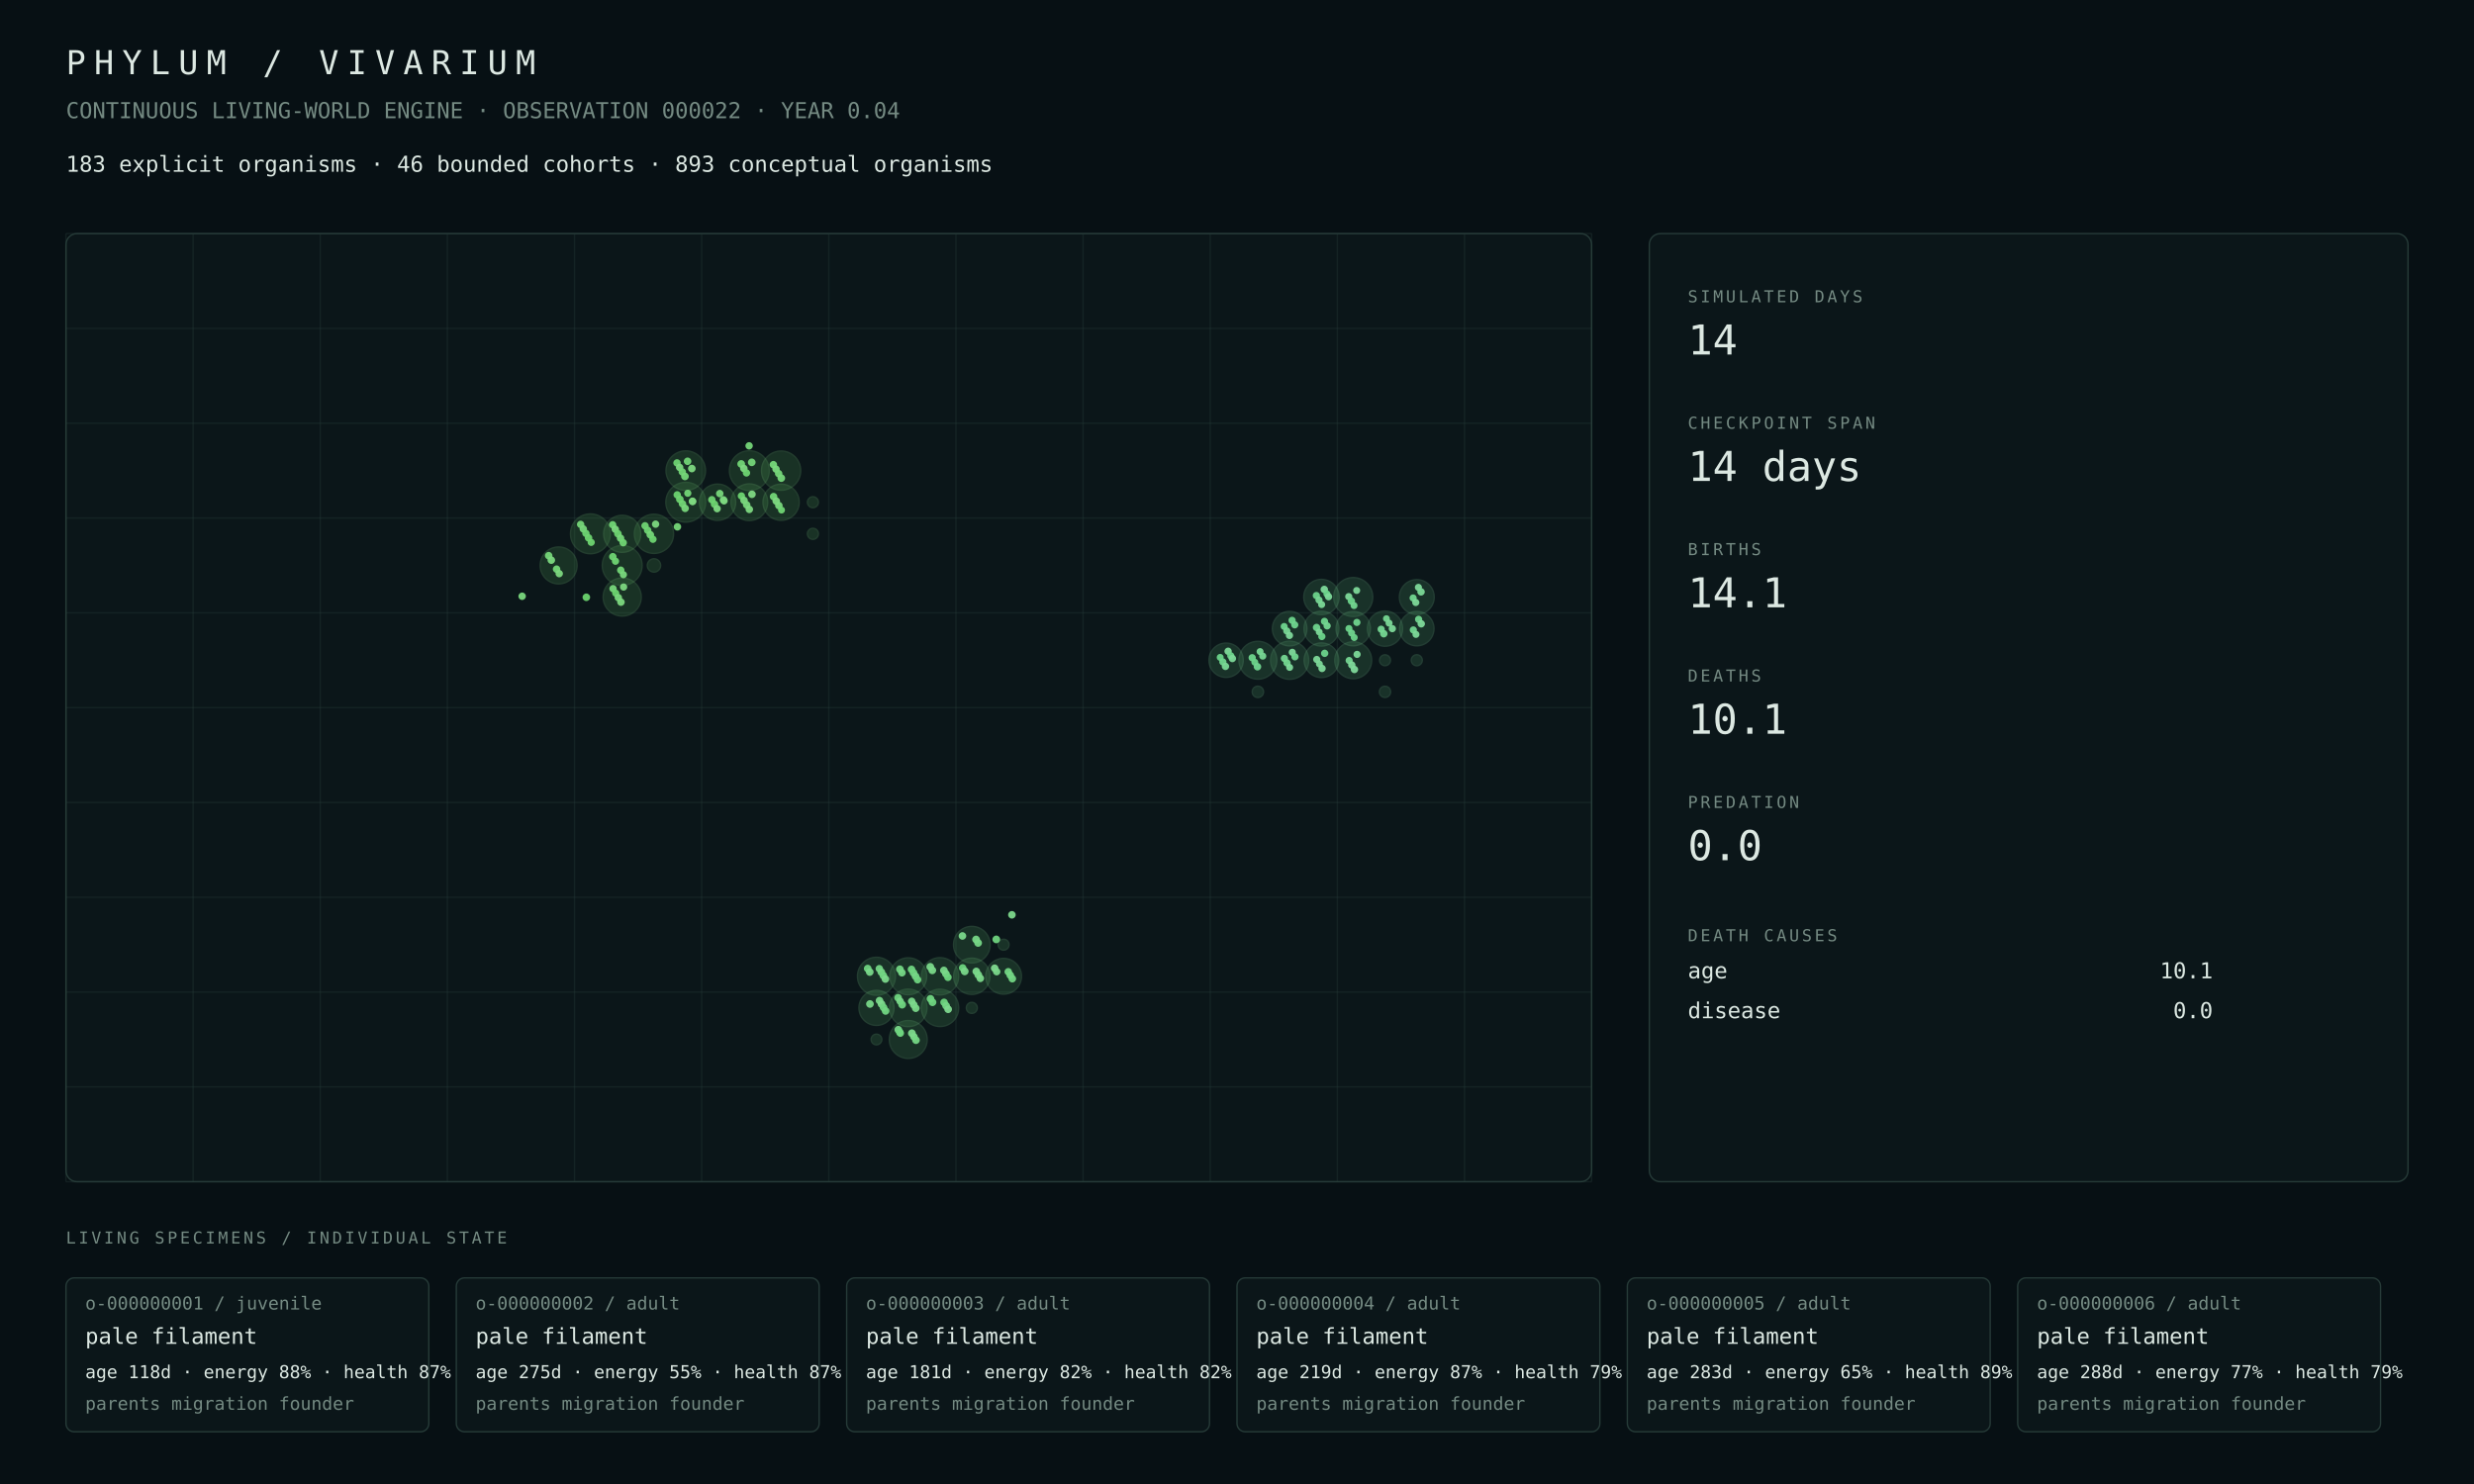
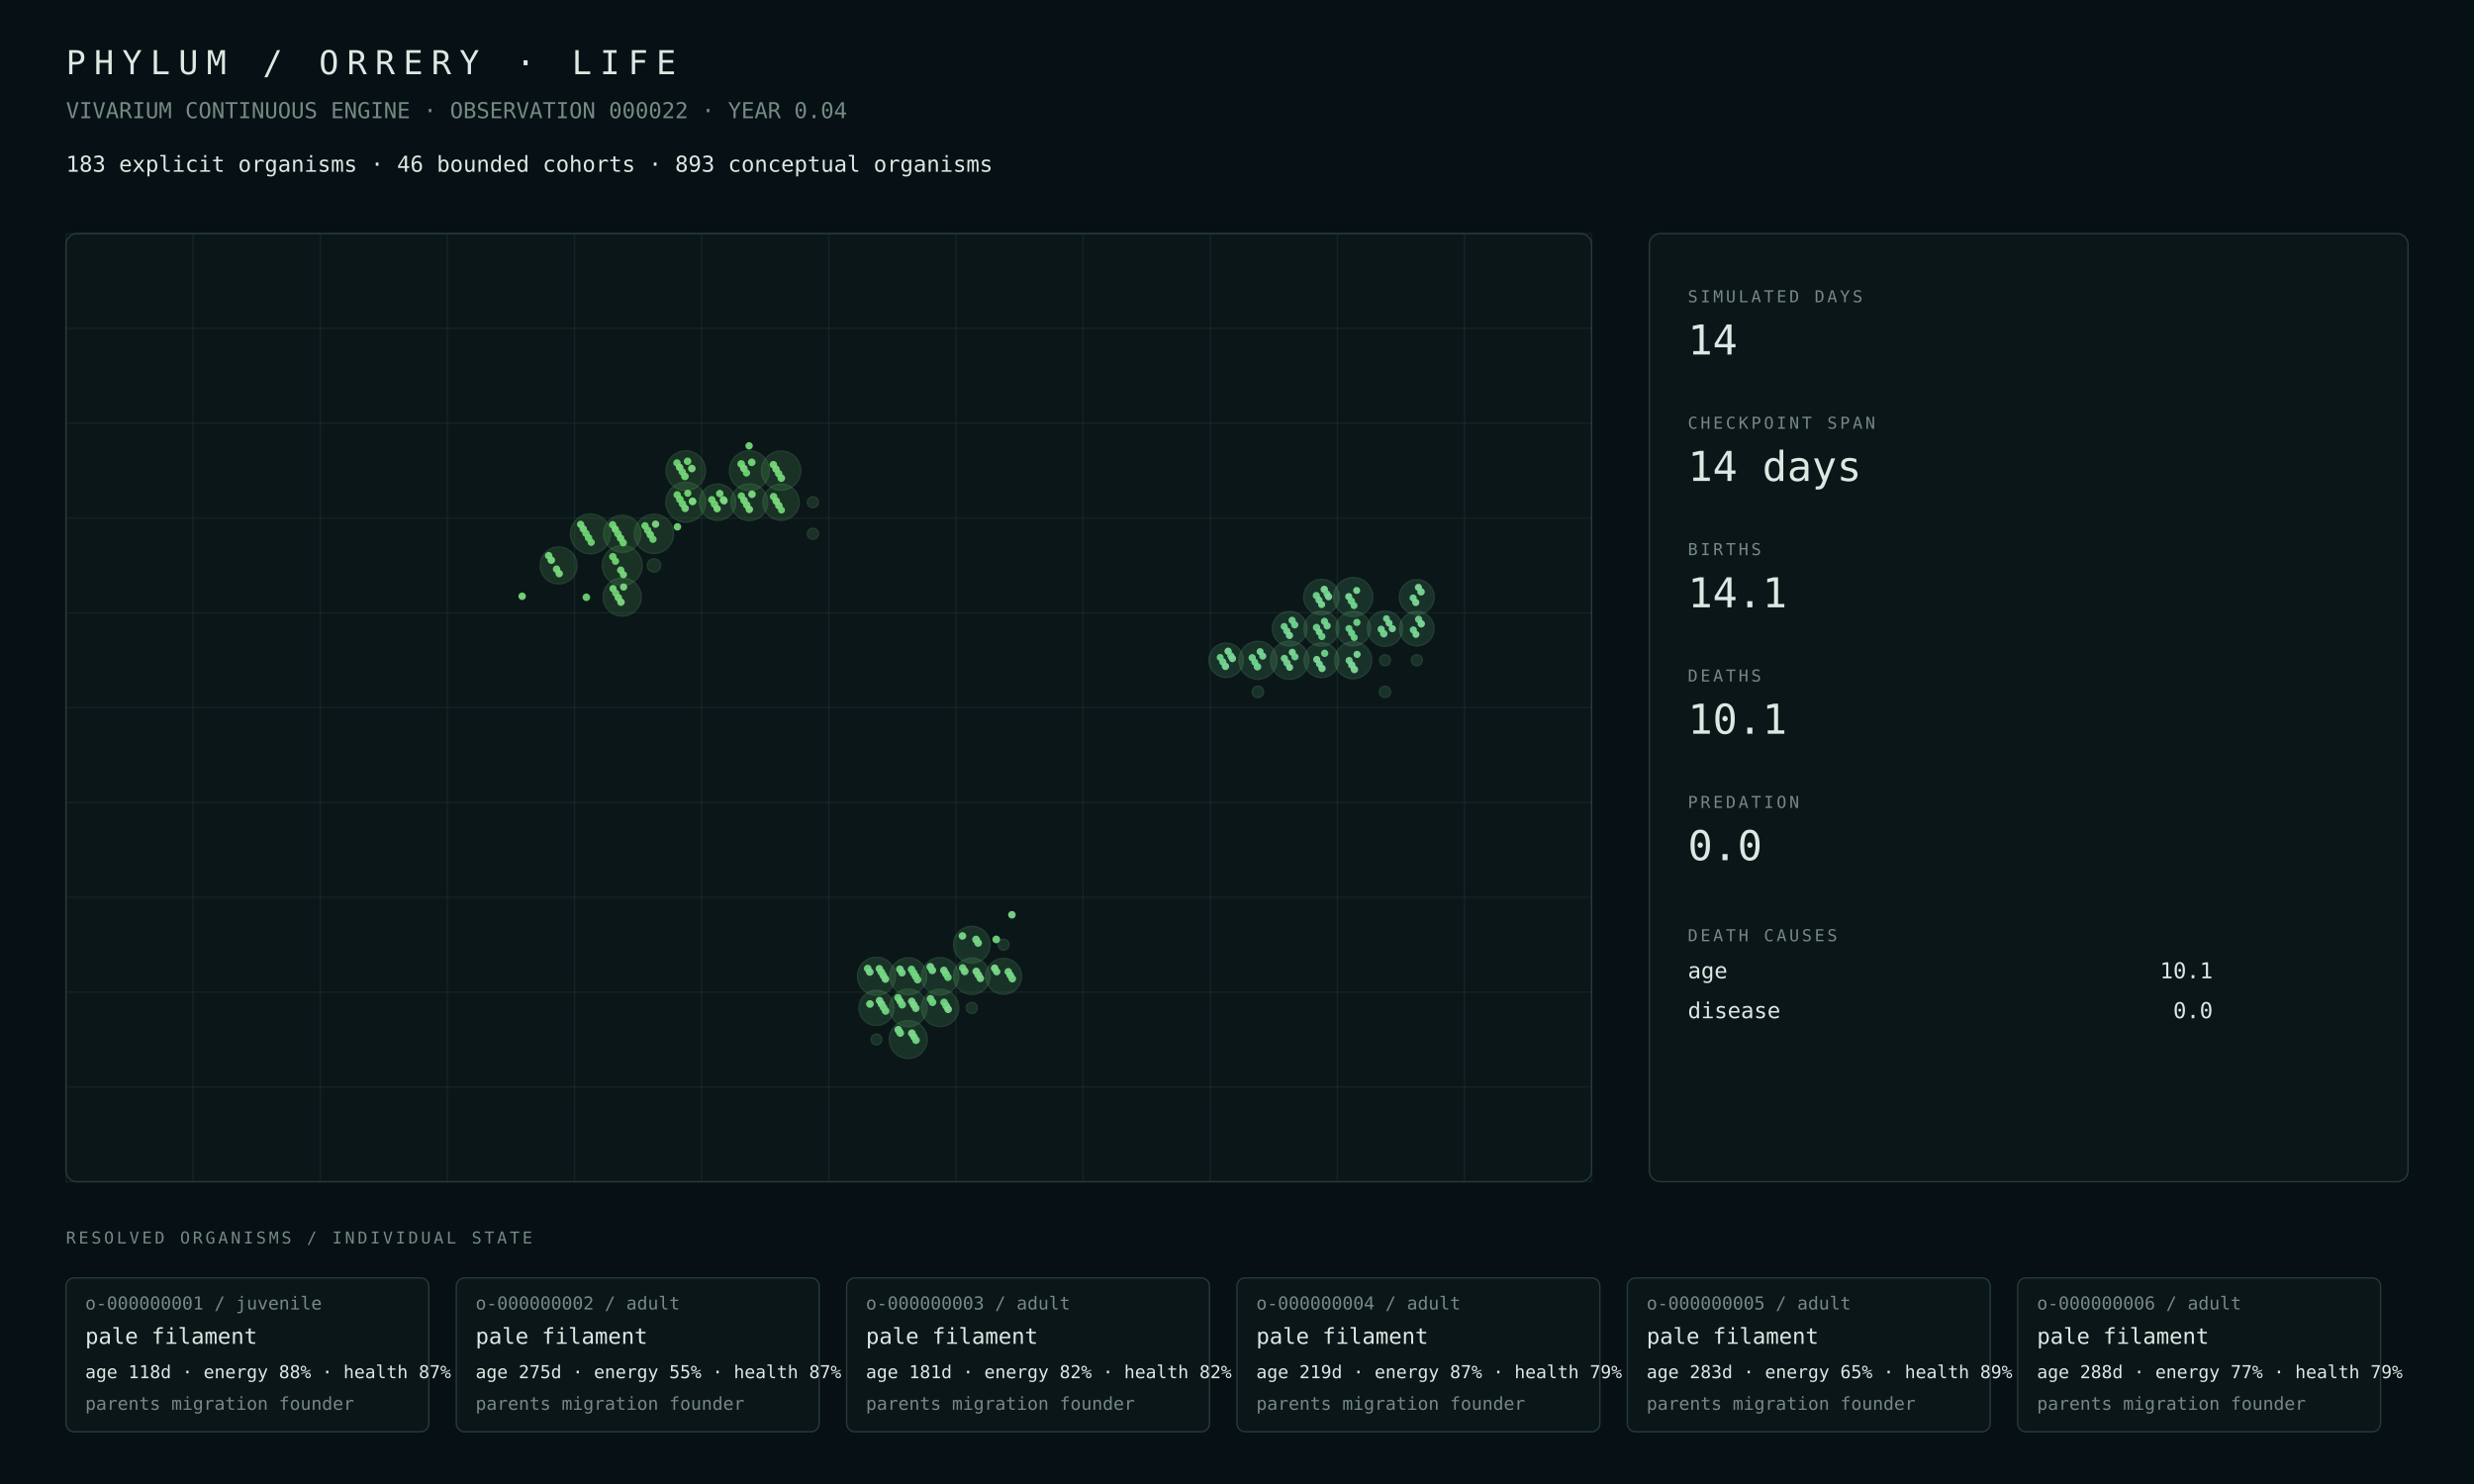
<svg xmlns="http://www.w3.org/2000/svg" width="1800" height="1080" viewBox="0 0 1800 1080">
  <rect width="100%" height="100%" fill="#071014" />
  <style>text{font-family:ui-monospace,SFMono-Regular,Menlo,Consolas,monospace;fill:#dce8e2}.muted{fill:#748a82}.tiny{font-size:13px}.small{font-size:16px}.label{font-size:12px;letter-spacing:2px}.metric{font-size:30px}.title{font-size:24px;letter-spacing:6px}.panel{fill:#0b1619;stroke:#263b38;stroke-width:1}.line{stroke:#263b38;stroke-width:1}</style>
-   <text x="48" y="54" class="title">PHYLUM / VIVARIUM</text>
-   <text x="48" y="86" class="muted small">CONTINUOUS LIVING-WORLD ENGINE · OBSERVATION 000022 · YEAR 0.04</text>
+   <text x="48" y="54" class="title">PHYLUM / ORRERY · LIFE</text>
+   <text x="48" y="86" class="muted small">VIVARIUM CONTINUOUS ENGINE · OBSERVATION 000022 · YEAR 0.04</text>
  <text x="48" y="125" class="small">183 explicit organisms · 46 bounded cohorts · 893 conceptual organisms</text>
  <rect x="48" y="170" width="1110" height="690" rx="8" class="panel" />
  <line x1="48.0" y1="170" x2="48.0" y2="860" class="line" opacity=".35" />
  <line x1="140.5" y1="170" x2="140.5" y2="860" class="line" opacity=".35" />
  <line x1="233.0" y1="170" x2="233.0" y2="860" class="line" opacity=".35" />
  <line x1="325.5" y1="170" x2="325.5" y2="860" class="line" opacity=".35" />
  <line x1="418.0" y1="170" x2="418.0" y2="860" class="line" opacity=".35" />
  <line x1="510.5" y1="170" x2="510.5" y2="860" class="line" opacity=".35" />
  <line x1="603.0" y1="170" x2="603.0" y2="860" class="line" opacity=".35" />
  <line x1="695.5" y1="170" x2="695.5" y2="860" class="line" opacity=".35" />
  <line x1="788.0" y1="170" x2="788.0" y2="860" class="line" opacity=".35" />
  <line x1="880.5" y1="170" x2="880.5" y2="860" class="line" opacity=".35" />
  <line x1="973.0" y1="170" x2="973.0" y2="860" class="line" opacity=".35" />
  <line x1="1065.5" y1="170" x2="1065.5" y2="860" class="line" opacity=".35" />
  <line x1="1158.0" y1="170" x2="1158.0" y2="860" class="line" opacity=".35" />
  <line x1="48" y1="170.0" x2="1158" y2="170.0" class="line" opacity=".35" />
  <line x1="48" y1="239.0" x2="1158" y2="239.0" class="line" opacity=".35" />
  <line x1="48" y1="308.0" x2="1158" y2="308.0" class="line" opacity=".35" />
  <line x1="48" y1="377.0" x2="1158" y2="377.0" class="line" opacity=".35" />
  <line x1="48" y1="446.0" x2="1158" y2="446.0" class="line" opacity=".35" />
  <line x1="48" y1="515.0" x2="1158" y2="515.0" class="line" opacity=".35" />
  <line x1="48" y1="584.0" x2="1158" y2="584.0" class="line" opacity=".35" />
  <line x1="48" y1="653.0" x2="1158" y2="653.0" class="line" opacity=".35" />
  <line x1="48" y1="722.0" x2="1158" y2="722.0" class="line" opacity=".35" />
  <line x1="48" y1="791.0" x2="1158" y2="791.0" class="line" opacity=".35" />
  <line x1="48" y1="860.0" x2="1158" y2="860.0" class="line" opacity=".35" />
  <circle cx="429.56" cy="388.50" r="14.50" fill="#4a964d" opacity=".22" stroke="#75c778" stroke-width="1" />
  <circle cx="452.69" cy="411.50" r="14.50" fill="#4a964d" opacity=".22" stroke="#75c778" stroke-width="1" />
  <circle cx="498.94" cy="365.50" r="14.49" fill="#4a964d" opacity=".22" stroke="#75c778" stroke-width="1" />
  <circle cx="545.19" cy="342.50" r="14.48" fill="#4a964d" opacity=".22" stroke="#75c778" stroke-width="1" />
  <circle cx="498.94" cy="342.50" r="14.37" fill="#4a964d" opacity=".22" stroke="#75c778" stroke-width="1" />
  <circle cx="475.81" cy="388.50" r="14.27" fill="#4a964d" opacity=".22" stroke="#75c778" stroke-width="1" />
  <circle cx="568.31" cy="342.50" r="14.26" fill="#4a964d" opacity=".22" stroke="#75c778" stroke-width="1" />
  <circle cx="452.69" cy="434.50" r="13.86" fill="#4a964d" opacity=".22" stroke="#75c778" stroke-width="1" />
  <circle cx="452.69" cy="388.50" r="13.48" fill="#4a964d" opacity=".22" stroke="#75c778" stroke-width="1" />
  <circle cx="406.44" cy="411.50" r="13.43" fill="#4a964d" opacity=".22" stroke="#75c778" stroke-width="1" />
  <circle cx="545.19" cy="365.50" r="13.35" fill="#4a964d" opacity=".22" stroke="#75c778" stroke-width="1" />
  <circle cx="522.06" cy="365.50" r="13.21" fill="#4a964d" opacity=".22" stroke="#75c778" stroke-width="1" />
  <circle cx="568.31" cy="365.50" r="13.17" fill="#4a964d" opacity=".22" stroke="#75c778" stroke-width="1" />
  <circle cx="475.81" cy="411.50" r="4.86" fill="#4a964d" opacity=".22" stroke="#75c778" stroke-width="1" />
  <circle cx="591.44" cy="388.50" r="4.02" fill="#4a964d" opacity=".22" stroke="#75c778" stroke-width="1" />
  <circle cx="591.44" cy="365.50" r="4.00" fill="#4a964d" opacity=".22" stroke="#75c778" stroke-width="1" />
  <circle cx="637.69" cy="710.50" r="13.84" fill="#4a9657" opacity=".22" stroke="#75c783" stroke-width="1" />
  <circle cx="660.81" cy="756.50" r="13.79" fill="#4a9657" opacity=".22" stroke="#75c783" stroke-width="1" />
  <circle cx="660.81" cy="733.50" r="13.64" fill="#4a9657" opacity=".22" stroke="#75c783" stroke-width="1" />
  <circle cx="683.94" cy="733.50" r="13.58" fill="#4a9657" opacity=".22" stroke="#75c783" stroke-width="1" />
  <circle cx="683.94" cy="710.50" r="13.56" fill="#4a9657" opacity=".22" stroke="#75c783" stroke-width="1" />
  <circle cx="660.81" cy="710.50" r="13.43" fill="#4a9657" opacity=".22" stroke="#75c783" stroke-width="1" />
  <circle cx="707.06" cy="687.50" r="13.32" fill="#4a9657" opacity=".22" stroke="#75c783" stroke-width="1" />
  <circle cx="707.06" cy="710.50" r="13.20" fill="#4a9657" opacity=".22" stroke="#75c783" stroke-width="1" />
  <circle cx="730.19" cy="710.50" r="13.01" fill="#4a9657" opacity=".22" stroke="#75c783" stroke-width="1" />
  <circle cx="637.69" cy="733.50" r="12.75" fill="#4a9657" opacity=".22" stroke="#75c783" stroke-width="1" />
  <circle cx="707.06" cy="733.50" r="4.01" fill="#4a9657" opacity=".22" stroke="#75c783" stroke-width="1" />
  <circle cx="730.19" cy="687.50" r="3.98" fill="#4a9657" opacity=".22" stroke="#75c783" stroke-width="1" />
  <circle cx="637.69" cy="756.50" r="3.90" fill="#4a9657" opacity=".22" stroke="#75c783" stroke-width="1" />
  <circle cx="984.56" cy="434.50" r="14.18" fill="#4a9661" opacity=".22" stroke="#75c78e" stroke-width="1" />
  <circle cx="938.31" cy="480.50" r="13.87" fill="#4a9661" opacity=".22" stroke="#75c78e" stroke-width="1" />
  <circle cx="915.19" cy="480.50" r="13.77" fill="#4a9661" opacity=".22" stroke="#75c78e" stroke-width="1" />
  <circle cx="984.56" cy="480.50" r="13.42" fill="#4a9661" opacity=".22" stroke="#75c78e" stroke-width="1" />
  <circle cx="961.44" cy="434.50" r="12.86" fill="#4a9661" opacity=".22" stroke="#75c78e" stroke-width="1" />
  <circle cx="1007.69" cy="457.50" r="12.81" fill="#4a9661" opacity=".22" stroke="#75c78e" stroke-width="1" />
  <circle cx="961.44" cy="457.50" r="12.68" fill="#4a9661" opacity=".22" stroke="#75c78e" stroke-width="1" />
  <circle cx="1030.81" cy="434.50" r="12.66" fill="#4a9661" opacity=".22" stroke="#75c78e" stroke-width="1" />
  <circle cx="961.44" cy="480.50" r="12.58" fill="#4a9661" opacity=".22" stroke="#75c78e" stroke-width="1" />
  <circle cx="938.31" cy="457.50" r="12.56" fill="#4a9661" opacity=".22" stroke="#75c78e" stroke-width="1" />
  <circle cx="1030.81" cy="457.50" r="12.51" fill="#4a9661" opacity=".22" stroke="#75c78e" stroke-width="1" />
  <circle cx="984.56" cy="457.50" r="12.50" fill="#4a9661" opacity=".22" stroke="#75c78e" stroke-width="1" />
  <circle cx="892.06" cy="480.50" r="12.48" fill="#4a9661" opacity=".22" stroke="#75c78e" stroke-width="1" />
  <circle cx="915.19" cy="503.50" r="4.14" fill="#4a9661" opacity=".22" stroke="#75c78e" stroke-width="1" />
  <circle cx="1007.69" cy="503.50" r="4.09" fill="#4a9661" opacity=".22" stroke="#75c78e" stroke-width="1" />
  <circle cx="1030.81" cy="480.50" r="4.01" fill="#4a9661" opacity=".22" stroke="#75c78e" stroke-width="1" />
  <circle cx="1007.69" cy="480.50" r="3.97" fill="#4a9661" opacity=".22" stroke="#75c78e" stroke-width="1" />
  <circle cx="399.19" cy="404.39" r="2.74" fill="#76d779" opacity=".94" />
  <circle cx="422.46" cy="381.64" r="2.69" fill="#76d779" opacity=".94" />
  <circle cx="445.73" cy="381.89" r="2.68" fill="#72d676" opacity=".94" />
  <circle cx="445.88" cy="405.15" r="2.72" fill="#70d573" opacity=".94" />
  <circle cx="446.03" cy="428.40" r="2.68" fill="#78d87b" opacity=".94" />
  <circle cx="469.30" cy="382.65" r="2.69" fill="#70d674" opacity=".94" />
  <circle cx="492.57" cy="336.90" r="2.69" fill="#6fd572" opacity=".94" />
  <circle cx="492.72" cy="360.15" r="2.70" fill="#6cd470" opacity=".94" />
  <circle cx="492.87" cy="383.40" r="2.73" fill="#75d778" opacity=".94" />
  <circle cx="539.27" cy="337.65" r="2.80" fill="#73d676" opacity=".94" />
  <circle cx="539.41" cy="360.91" r="2.66" fill="#6dd571" opacity=".94" />
  <circle cx="562.69" cy="338.16" r="2.70" fill="#77d87a" opacity=".94" />
  <circle cx="562.83" cy="361.41" r="2.73" fill="#74d778" opacity=".94" />
  <circle cx="401.11" cy="407.66" r="2.75" fill="#7cd97f" opacity=".94" />
  <circle cx="424.38" cy="384.91" r="2.69" fill="#78d87c" opacity=".94" />
  <circle cx="447.65" cy="385.16" r="2.71" fill="#7dd980" opacity=".94" />
  <circle cx="447.80" cy="408.41" r="2.65" fill="#70d573" opacity=".94" />
  <circle cx="447.95" cy="431.66" r="2.62" fill="#6cd46f" opacity=".94" />
  <circle cx="471.22" cy="385.92" r="2.71" fill="#6fd573" opacity=".94" />
  <circle cx="494.49" cy="340.17" r="2.71" fill="#7eda81" opacity=".94" />
  <circle cx="494.64" cy="363.42" r="2.77" fill="#6ed571" opacity=".94" />
  <circle cx="517.91" cy="363.67" r="2.69" fill="#70d573" opacity=".94" />
  <circle cx="541.19" cy="340.92" r="2.73" fill="#7fda82" opacity=".94" />
  <circle cx="541.33" cy="364.17" r="2.74" fill="#7bd97e" opacity=".94" />
  <circle cx="564.61" cy="341.42" r="2.69" fill="#7bd97e" opacity=".94" />
  <circle cx="564.76" cy="364.68" r="2.75" fill="#7fda82" opacity=".94" />
  <circle cx="379.90" cy="433.93" r="2.71" fill="#7ad97e" opacity=".94" />
  <circle cx="426.30" cy="388.18" r="2.67" fill="#6fd573" opacity=".94" />
  <circle cx="449.57" cy="388.43" r="2.76" fill="#6dd570" opacity=".94" />
  <circle cx="426.60" cy="434.68" r="2.76" fill="#6bd46e" opacity=".94" />
  <circle cx="449.87" cy="434.93" r="2.72" fill="#79d87c" opacity=".94" />
  <circle cx="473.14" cy="389.18" r="2.77" fill="#76d779" opacity=".94" />
  <circle cx="496.42" cy="343.44" r="2.69" fill="#73d676" opacity=".94" />
  <circle cx="496.56" cy="366.69" r="2.72" fill="#72d675" opacity=".94" />
  <circle cx="519.84" cy="366.94" r="2.71" fill="#6dd470" opacity=".94" />
  <circle cx="543.11" cy="344.19" r="2.67" fill="#6ed572" opacity=".94" />
  <circle cx="543.26" cy="367.44" r="2.72" fill="#79d87c" opacity=".94" />
  <circle cx="566.53" cy="344.69" r="2.71" fill="#76d779" opacity=".94" />
  <circle cx="566.68" cy="367.94" r="2.74" fill="#7bd97e" opacity=".94" />
  <circle cx="404.95" cy="414.20" r="2.71" fill="#75d778" opacity=".94" />
  <circle cx="428.22" cy="391.45" r="2.73" fill="#6dd570" opacity=".94" />
  <circle cx="451.50" cy="391.70" r="2.73" fill="#77d87a" opacity=".94" />
  <circle cx="451.64" cy="414.95" r="2.69" fill="#74d777" opacity=".94" />
  <circle cx="451.79" cy="438.20" r="2.74" fill="#7dd980" opacity=".94" />
  <circle cx="475.06" cy="392.45" r="2.67" fill="#6dd571" opacity=".94" />
  <circle cx="498.34" cy="346.70" r="2.80" fill="#75d778" opacity=".94" />
  <circle cx="498.48" cy="369.96" r="2.74" fill="#79d87c" opacity=".94" />
  <circle cx="521.76" cy="370.21" r="2.67" fill="#7fda82" opacity=".94" />
  <circle cx="545.03" cy="324.46" r="2.69" fill="#75d779" opacity=".94" />
  <circle cx="545.18" cy="370.71" r="2.73" fill="#7eda81" opacity=".94" />
  <circle cx="568.45" cy="347.96" r="2.78" fill="#76d77a" opacity=".94" />
  <circle cx="568.60" cy="371.21" r="2.54" fill="#70d674" opacity=".94" />
  <circle cx="406.87" cy="417.46" r="2.70" fill="#7dd980" opacity=".94" />
  <circle cx="430.14" cy="394.71" r="2.62" fill="#6ed571" opacity=".94" />
  <circle cx="453.42" cy="394.97" r="2.70" fill="#71d674" opacity=".94" />
  <circle cx="453.56" cy="418.22" r="2.62" fill="#79d87d" opacity=".94" />
  <circle cx="453.71" cy="427.21" r="2.65" fill="#7dd980" opacity=".94" />
  <circle cx="476.99" cy="381.46" r="2.68" fill="#7dd980" opacity=".94" />
  <circle cx="500.26" cy="335.71" r="2.74" fill="#72d676" opacity=".94" />
  <circle cx="500.41" cy="358.96" r="2.62" fill="#73d676" opacity=".94" />
  <circle cx="523.68" cy="359.21" r="2.72" fill="#78d87b" opacity=".94" />
  <circle cx="546.95" cy="336.47" r="2.78" fill="#75d779" opacity=".94" />
  <circle cx="547.10" cy="359.72" r="2.76" fill="#80da83" opacity=".94" />
  <circle cx="639.75" cy="704.97" r="2.71" fill="#74d785" opacity=".94" />
  <circle cx="639.90" cy="728.22" r="2.76" fill="#79d889" opacity=".94" />
  <circle cx="663.17" cy="705.47" r="2.75" fill="#70d681" opacity=".94" />
  <circle cx="663.32" cy="728.72" r="2.72" fill="#7ad88a" opacity=".94" />
  <circle cx="663.46" cy="751.97" r="2.83" fill="#7dd98c" opacity=".94" />
  <circle cx="686.74" cy="706.23" r="2.78" fill="#79d889" opacity=".94" />
  <circle cx="686.88" cy="729.48" r="2.75" fill="#6ed57f" opacity=".94" />
  <circle cx="710.16" cy="683.73" r="2.82" fill="#77d887" opacity=".94" />
  <circle cx="710.30" cy="706.98" r="2.78" fill="#7dd98d" opacity=".94" />
  <circle cx="733.58" cy="707.23" r="2.74" fill="#73d684" opacity=".94" />
  <circle cx="641.23" cy="707.48" r="2.79" fill="#76d786" opacity=".94" />
  <circle cx="641.37" cy="730.73" r="2.79" fill="#7eda8d" opacity=".94" />
  <circle cx="664.65" cy="707.99" r="2.79" fill="#6fd580" opacity=".94" />
  <circle cx="664.79" cy="731.24" r="2.78" fill="#7cd98c" opacity=".94" />
  <circle cx="664.94" cy="754.49" r="2.74" fill="#7cd98b" opacity=".94" />
  <circle cx="688.21" cy="708.74" r="2.78" fill="#79d889" opacity=".94" />
  <circle cx="688.36" cy="731.99" r="2.80" fill="#74d785" opacity=".94" />
  <circle cx="711.64" cy="686.24" r="2.82" fill="#76d786" opacity=".94" />
  <circle cx="711.78" cy="709.49" r="2.80" fill="#79d889" opacity=".94" />
  <circle cx="735.06" cy="709.75" r="2.74" fill="#74d785" opacity=".94" />
  <circle cx="642.70" cy="710.00" r="2.75" fill="#71d682" opacity=".94" />
  <circle cx="642.85" cy="733.25" r="2.78" fill="#70d581" opacity=".94" />
  <circle cx="666.12" cy="710.50" r="2.79" fill="#75d786" opacity=".94" />
  <circle cx="666.27" cy="733.75" r="2.78" fill="#7ad889" opacity=".94" />
  <circle cx="666.42" cy="757.00" r="2.79" fill="#75d785" opacity=".94" />
  <circle cx="689.69" cy="711.25" r="2.73" fill="#6dd57e" opacity=".94" />
  <circle cx="689.84" cy="734.50" r="2.79" fill="#80da8f" opacity=".94" />
  <circle cx="736.24" cy="665.76" r="2.76" fill="#7dd98c" opacity=".94" />
  <circle cx="713.26" cy="712.01" r="2.74" fill="#7cd98b" opacity=".94" />
  <circle cx="736.53" cy="712.26" r="2.76" fill="#73d684" opacity=".94" />
  <circle cx="644.18" cy="712.51" r="2.77" fill="#7cd98b" opacity=".94" />
  <circle cx="644.33" cy="735.76" r="2.76" fill="#72d683" opacity=".94" />
  <circle cx="667.60" cy="713.01" r="2.73" fill="#6ed57f" opacity=".94" />
  <circle cx="653.41" cy="726.14" r="2.79" fill="#70d681" opacity=".94" />
  <circle cx="653.56" cy="749.39" r="2.79" fill="#79d889" opacity=".94" />
  <circle cx="676.83" cy="703.64" r="2.83" fill="#7bd98b" opacity=".94" />
  <circle cx="676.98" cy="726.89" r="2.80" fill="#71d682" opacity=".94" />
  <circle cx="700.25" cy="681.15" r="2.76" fill="#7bd98b" opacity=".94" />
  <circle cx="700.40" cy="704.40" r="2.73" fill="#6cd47e" opacity=".94" />
  <circle cx="723.67" cy="704.65" r="2.76" fill="#81da8f" opacity=".94" />
  <circle cx="631.32" cy="704.90" r="2.79" fill="#70d581" opacity=".94" />
  <circle cx="654.59" cy="751.15" r="2.72" fill="#6cd47e" opacity=".94" />
  <circle cx="654.74" cy="705.40" r="2.80" fill="#74d784" opacity=".94" />
  <circle cx="654.89" cy="728.65" r="2.70" fill="#7bd98b" opacity=".94" />
  <circle cx="655.04" cy="751.91" r="2.71" fill="#6ed57f" opacity=".94" />
  <circle cx="678.31" cy="706.16" r="2.82" fill="#7ad889" opacity=".94" />
  <circle cx="678.46" cy="729.41" r="2.81" fill="#6fd580" opacity=".94" />
  <circle cx="724.86" cy="683.66" r="2.81" fill="#6fd580" opacity=".94" />
  <circle cx="701.88" cy="706.91" r="2.85" fill="#7ad88a" opacity=".94" />
  <circle cx="725.15" cy="707.16" r="2.70" fill="#7ad88a" opacity=".94" />
  <circle cx="632.80" cy="707.41" r="2.79" fill="#79d889" opacity=".94" />
  <circle cx="632.95" cy="730.66" r="2.79" fill="#78d888" opacity=".94" />
  <circle cx="656.22" cy="707.92" r="2.76" fill="#76d786" opacity=".94" />
  <circle cx="656.37" cy="731.17" r="2.81" fill="#71d681" opacity=".94" />
  <circle cx="887.77" cy="478.42" r="2.55" fill="#6bd48b" opacity=".94" />
  <circle cx="911.04" cy="478.67" r="2.66" fill="#6fd58d" opacity=".94" />
  <circle cx="934.31" cy="455.92" r="2.57" fill="#70d68f" opacity=".94" />
  <circle cx="934.46" cy="479.17" r="2.64" fill="#76d793" opacity=".94" />
  <circle cx="957.73" cy="433.42" r="2.65" fill="#6dd58c" opacity=".94" />
  <circle cx="957.88" cy="456.68" r="2.70" fill="#70d58e" opacity=".94" />
  <circle cx="958.03" cy="479.93" r="2.63" fill="#7ed999" opacity=".94" />
  <circle cx="981.30" cy="434.18" r="2.62" fill="#7fda9a" opacity=".94" />
  <circle cx="981.45" cy="457.43" r="2.58" fill="#6cd48b" opacity=".94" />
  <circle cx="981.60" cy="480.68" r="2.61" fill="#76d793" opacity=".94" />
  <circle cx="1004.87" cy="457.93" r="2.63" fill="#76d794" opacity=".94" />
  <circle cx="1028.14" cy="435.18" r="2.61" fill="#73d691" opacity=".94" />
  <circle cx="1028.29" cy="458.44" r="2.62" fill="#72d690" opacity=".94" />
  <circle cx="889.69" cy="481.69" r="2.63" fill="#71d68f" opacity=".94" />
  <circle cx="912.96" cy="481.94" r="2.54" fill="#6cd48b" opacity=".94" />
  <circle cx="936.23" cy="459.19" r="2.63" fill="#77d794" opacity=".94" />
  <circle cx="936.38" cy="482.44" r="2.66" fill="#74d791" opacity=".94" />
  <circle cx="959.65" cy="436.69" r="2.61" fill="#78d895" opacity=".94" />
  <circle cx="959.80" cy="459.94" r="2.51" fill="#7eda9a" opacity=".94" />
  <circle cx="959.95" cy="483.20" r="2.53" fill="#7cd998" opacity=".94" />
  <circle cx="983.22" cy="437.45" r="2.67" fill="#6dd58c" opacity=".94" />
  <circle cx="983.37" cy="460.70" r="2.59" fill="#71d68f" opacity=".94" />
  <circle cx="983.52" cy="483.95" r="2.68" fill="#7fda9b" opacity=".94" />
  <circle cx="1006.79" cy="461.20" r="2.72" fill="#75d793" opacity=".94" />
  <circle cx="1030.06" cy="438.45" r="2.63" fill="#7ed999" opacity=".94" />
  <circle cx="1030.21" cy="461.70" r="2.57" fill="#7dd999" opacity=".94" />
  <circle cx="891.61" cy="484.96" r="2.69" fill="#7ad896" opacity=".94" />
  <circle cx="914.88" cy="485.21" r="2.74" fill="#71d690" opacity=".94" />
  <circle cx="938.16" cy="462.46" r="2.64" fill="#7fda9b" opacity=".94" />
  <circle cx="938.30" cy="485.71" r="2.56" fill="#80da9b" opacity=".94" />
  <circle cx="961.58" cy="439.96" r="2.60" fill="#7bd997" opacity=".94" />
  <circle cx="961.72" cy="463.21" r="2.65" fill="#6cd48b" opacity=".94" />
  <circle cx="961.87" cy="486.46" r="2.68" fill="#80da9b" opacity=".94" />
  <circle cx="985.14" cy="440.71" r="2.56" fill="#73d691" opacity=".94" />
  <circle cx="985.29" cy="463.97" r="2.55" fill="#6cd48b" opacity=".94" />
  <circle cx="985.44" cy="487.22" r="2.70" fill="#80da9b" opacity=".94" />
  <circle cx="1008.71" cy="450.21" r="2.50" fill="#76d793" opacity=".94" />
  <circle cx="1031.99" cy="427.46" r="2.60" fill="#7eda9a" opacity=".94" />
  <circle cx="1032.13" cy="450.71" r="2.64" fill="#70d58e" opacity=".94" />
  <circle cx="893.53" cy="473.96" r="2.67" fill="#7fda9a" opacity=".94" />
  <circle cx="916.80" cy="474.21" r="2.56" fill="#79d895" opacity=".94" />
  <circle cx="940.08" cy="451.47" r="2.64" fill="#6dd58c" opacity=".94" />
  <circle cx="940.22" cy="474.72" r="2.61" fill="#7fda9b" opacity=".94" />
  <circle cx="963.50" cy="428.97" r="2.71" fill="#7eda9a" opacity=".94" />
  <circle cx="963.65" cy="452.22" r="2.65" fill="#6ed58d" opacity=".94" />
  <circle cx="963.79" cy="475.47" r="2.67" fill="#6cd48c" opacity=".94" />
  <circle cx="987.07" cy="429.72" r="2.57" fill="#7ed999" opacity=".94" />
  <circle cx="987.21" cy="452.97" r="2.63" fill="#70d58e" opacity=".94" />
  <circle cx="987.36" cy="476.23" r="2.62" fill="#7cd998" opacity=".94" />
  <circle cx="1010.63" cy="453.48" r="2.58" fill="#7cd998" opacity=".94" />
  <circle cx="1033.91" cy="430.73" r="2.71" fill="#7bd997" opacity=".94" />
  <circle cx="1034.05" cy="453.98" r="2.70" fill="#7fda9a" opacity=".94" />
  <circle cx="895.45" cy="477.23" r="2.62" fill="#6cd48b" opacity=".94" />
  <circle cx="918.73" cy="477.48" r="2.61" fill="#77d794" opacity=".94" />
  <circle cx="942.00" cy="454.73" r="2.63" fill="#70d68f" opacity=".94" />
  <circle cx="942.15" cy="477.99" r="2.64" fill="#71d68f" opacity=".94" />
  <circle cx="965.42" cy="432.24" r="2.57" fill="#6bd48a" opacity=".94" />
  <circle cx="965.57" cy="455.49" r="2.64" fill="#75d792" opacity=".94" />
  <circle cx="526.34" cy="363.74" r="2.71" fill="#7dd980" opacity=".94" />
  <circle cx="503.36" cy="340.99" r="2.77" fill="#7ed981" opacity=".94" />
  <circle cx="896.64" cy="479.24" r="2.69" fill="#7dd999" opacity=".94" />
  <circle cx="526.78" cy="364.49" r="2.70" fill="#7dd980" opacity=".94" />
  <circle cx="503.81" cy="364.75" r="2.70" fill="#7dd980" opacity=".94" />
  <circle cx="503.95" cy="365.00" r="2.68" fill="#7dd980" opacity=".94" />
  <circle cx="966.60" cy="434.25" r="2.66" fill="#7dd999" opacity=".94" />
  <circle cx="1013.00" cy="457.50" r="2.64" fill="#7dd999" opacity=".94" />
  <rect x="1200" y="170" width="552" height="690" rx="8" class="panel" />
  <text x="1228" y="220" class="muted label">SIMULATED DAYS</text>
  <text x="1228" y="258" class="metric">14</text>
  <text x="1228" y="312" class="muted label">CHECKPOINT SPAN</text>
  <text x="1228" y="350" class="metric">14 days</text>
  <text x="1228" y="404" class="muted label">BIRTHS</text>
  <text x="1228" y="442" class="metric">14.1</text>
  <text x="1228" y="496" class="muted label">DEATHS</text>
  <text x="1228" y="534" class="metric">10.1</text>
  <text x="1228" y="588" class="muted label">PREDATION</text>
  <text x="1228" y="626" class="metric">0.0</text>
  <text x="1228" y="685" class="muted label">DEATH CAUSES</text>
  <text x="1228" y="712" class="small">age               </text>
  <text x="1610" y="712" class="small" text-anchor="end">10.1</text>
  <text x="1228" y="741" class="small">disease           </text>
  <text x="1610" y="741" class="small" text-anchor="end">0.0</text>
-   <text x="48" y="905" class="muted label">LIVING SPECIMENS / INDIVIDUAL STATE</text>
+   <text x="48" y="905" class="muted label">RESOLVED ORGANISMS / INDIVIDUAL STATE</text>
  <rect x="48" y="930" width="264" height="112" rx="6" class="panel" />
  <text x="62" y="953" class="tiny muted">o-000000001 / juvenile</text>
  <text x="62" y="978" class="small">pale filament</text>
  <text x="62" y="1003" class="tiny">age 118d · energy 88% · health 87%</text>
  <text x="62" y="1026" class="tiny muted">parents migration founder</text>
  <rect x="332" y="930" width="264" height="112" rx="6" class="panel" />
  <text x="346" y="953" class="tiny muted">o-000000002 / adult</text>
  <text x="346" y="978" class="small">pale filament</text>
  <text x="346" y="1003" class="tiny">age 275d · energy 55% · health 87%</text>
  <text x="346" y="1026" class="tiny muted">parents migration founder</text>
  <rect x="616" y="930" width="264" height="112" rx="6" class="panel" />
  <text x="630" y="953" class="tiny muted">o-000000003 / adult</text>
  <text x="630" y="978" class="small">pale filament</text>
  <text x="630" y="1003" class="tiny">age 181d · energy 82% · health 82%</text>
  <text x="630" y="1026" class="tiny muted">parents migration founder</text>
  <rect x="900" y="930" width="264" height="112" rx="6" class="panel" />
  <text x="914" y="953" class="tiny muted">o-000000004 / adult</text>
  <text x="914" y="978" class="small">pale filament</text>
  <text x="914" y="1003" class="tiny">age 219d · energy 87% · health 79%</text>
  <text x="914" y="1026" class="tiny muted">parents migration founder</text>
  <rect x="1184" y="930" width="264" height="112" rx="6" class="panel" />
  <text x="1198" y="953" class="tiny muted">o-000000005 / adult</text>
  <text x="1198" y="978" class="small">pale filament</text>
  <text x="1198" y="1003" class="tiny">age 283d · energy 65% · health 89%</text>
  <text x="1198" y="1026" class="tiny muted">parents migration founder</text>
  <rect x="1468" y="930" width="264" height="112" rx="6" class="panel" />
  <text x="1482" y="953" class="tiny muted">o-000000006 / adult</text>
  <text x="1482" y="978" class="small">pale filament</text>
  <text x="1482" y="1003" class="tiny">age 288d · energy 77% · health 79%</text>
  <text x="1482" y="1026" class="tiny muted">parents migration founder</text>
</svg>
